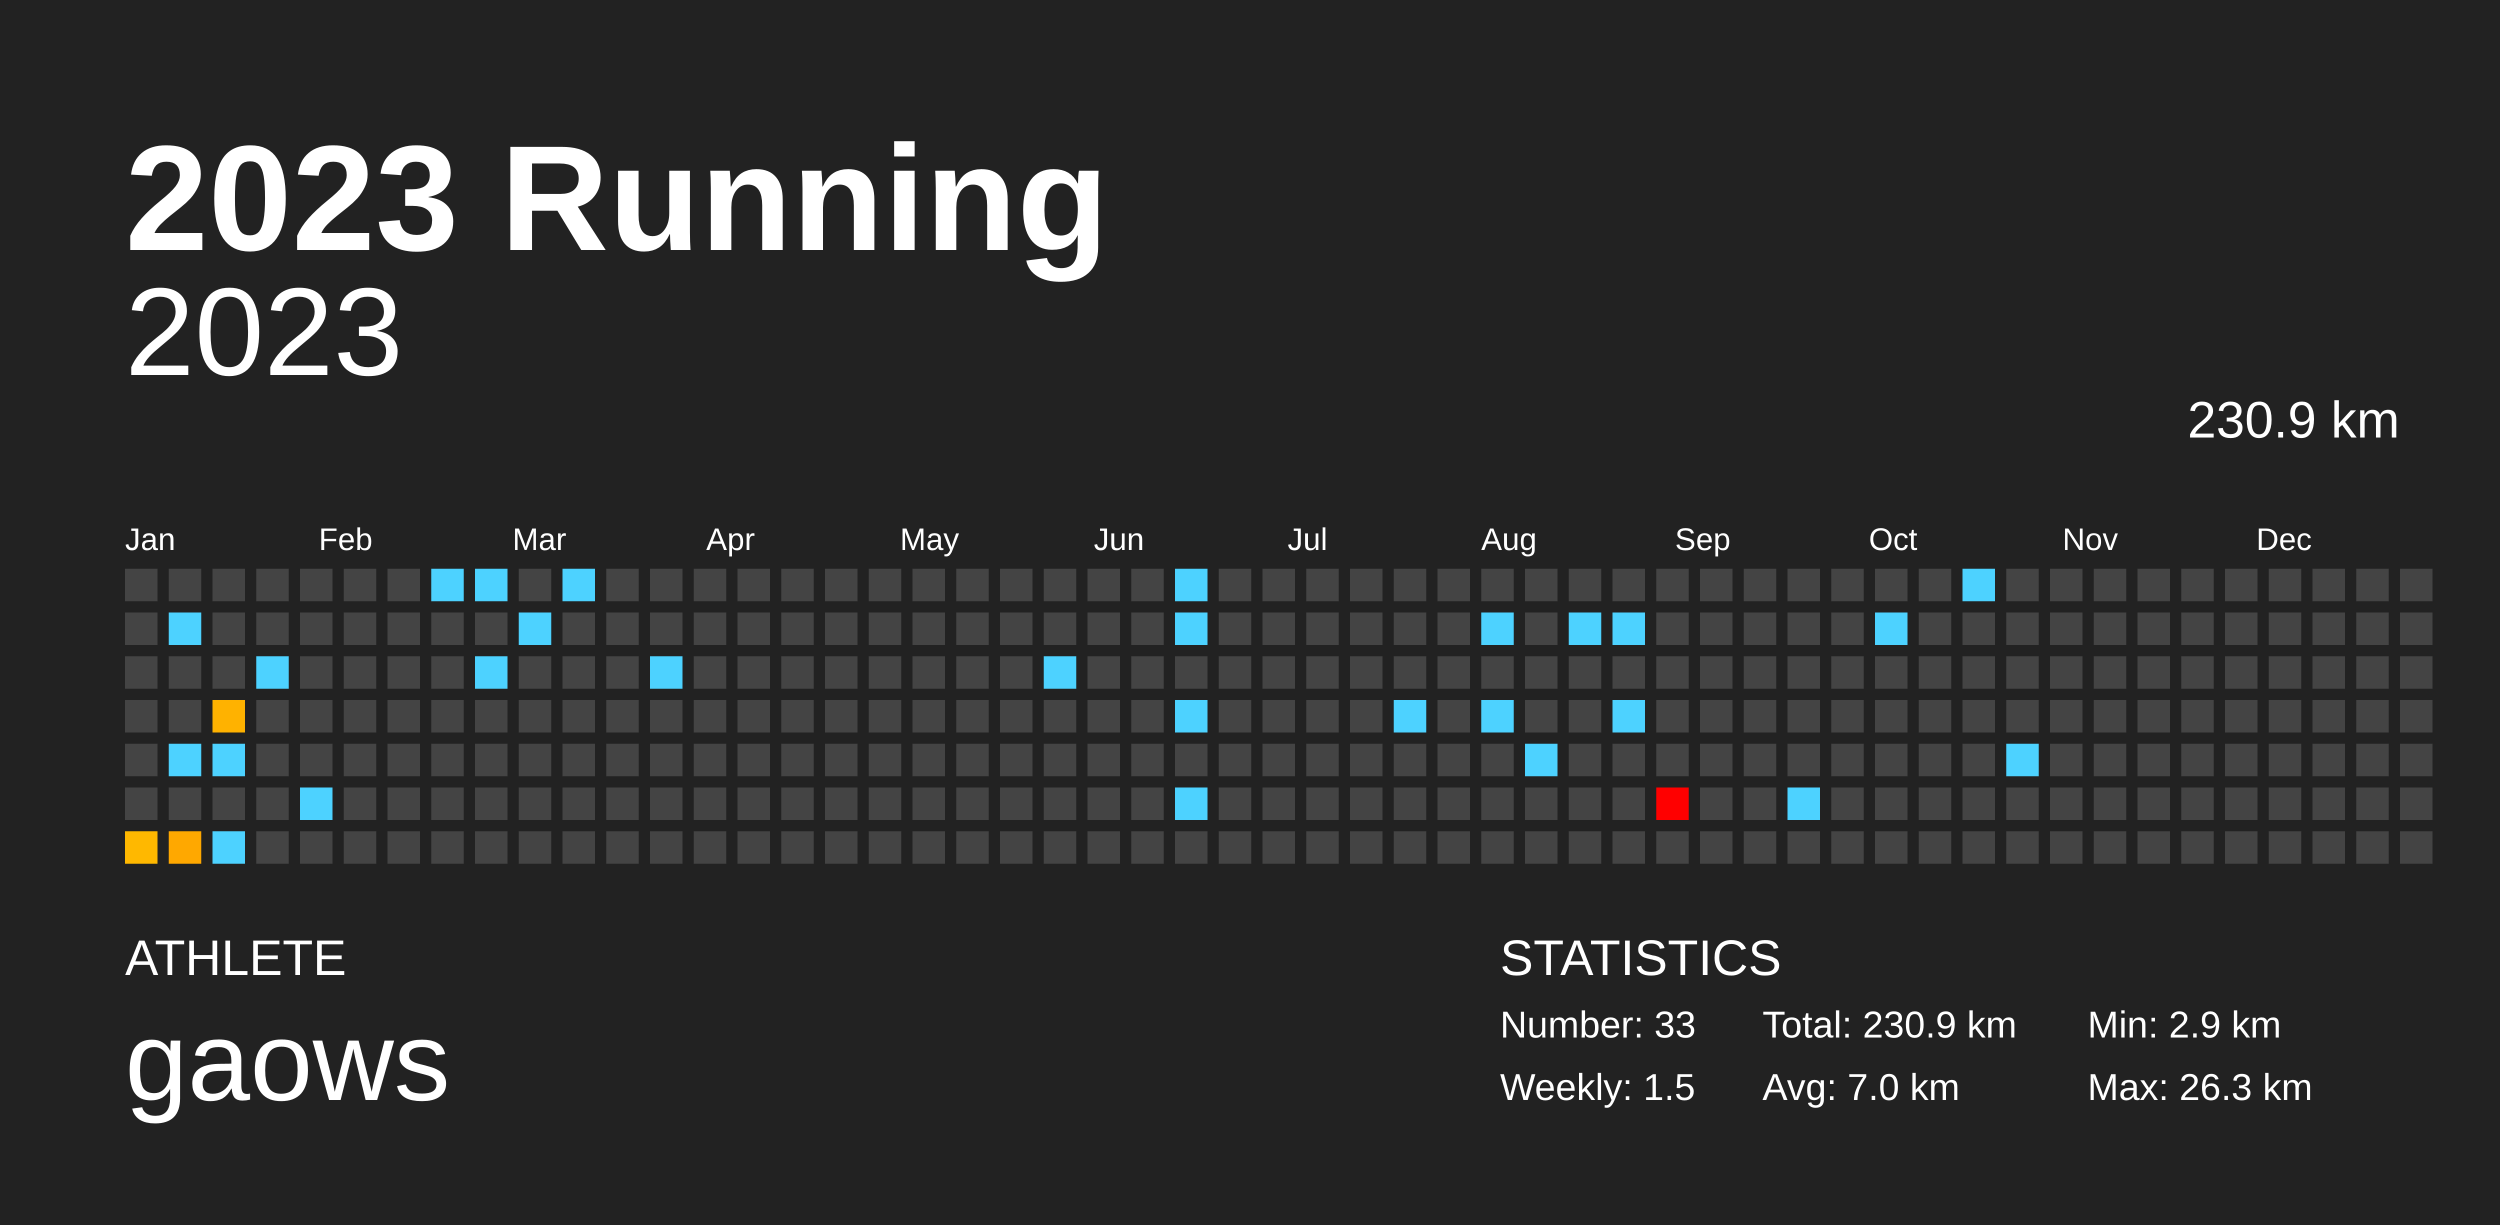
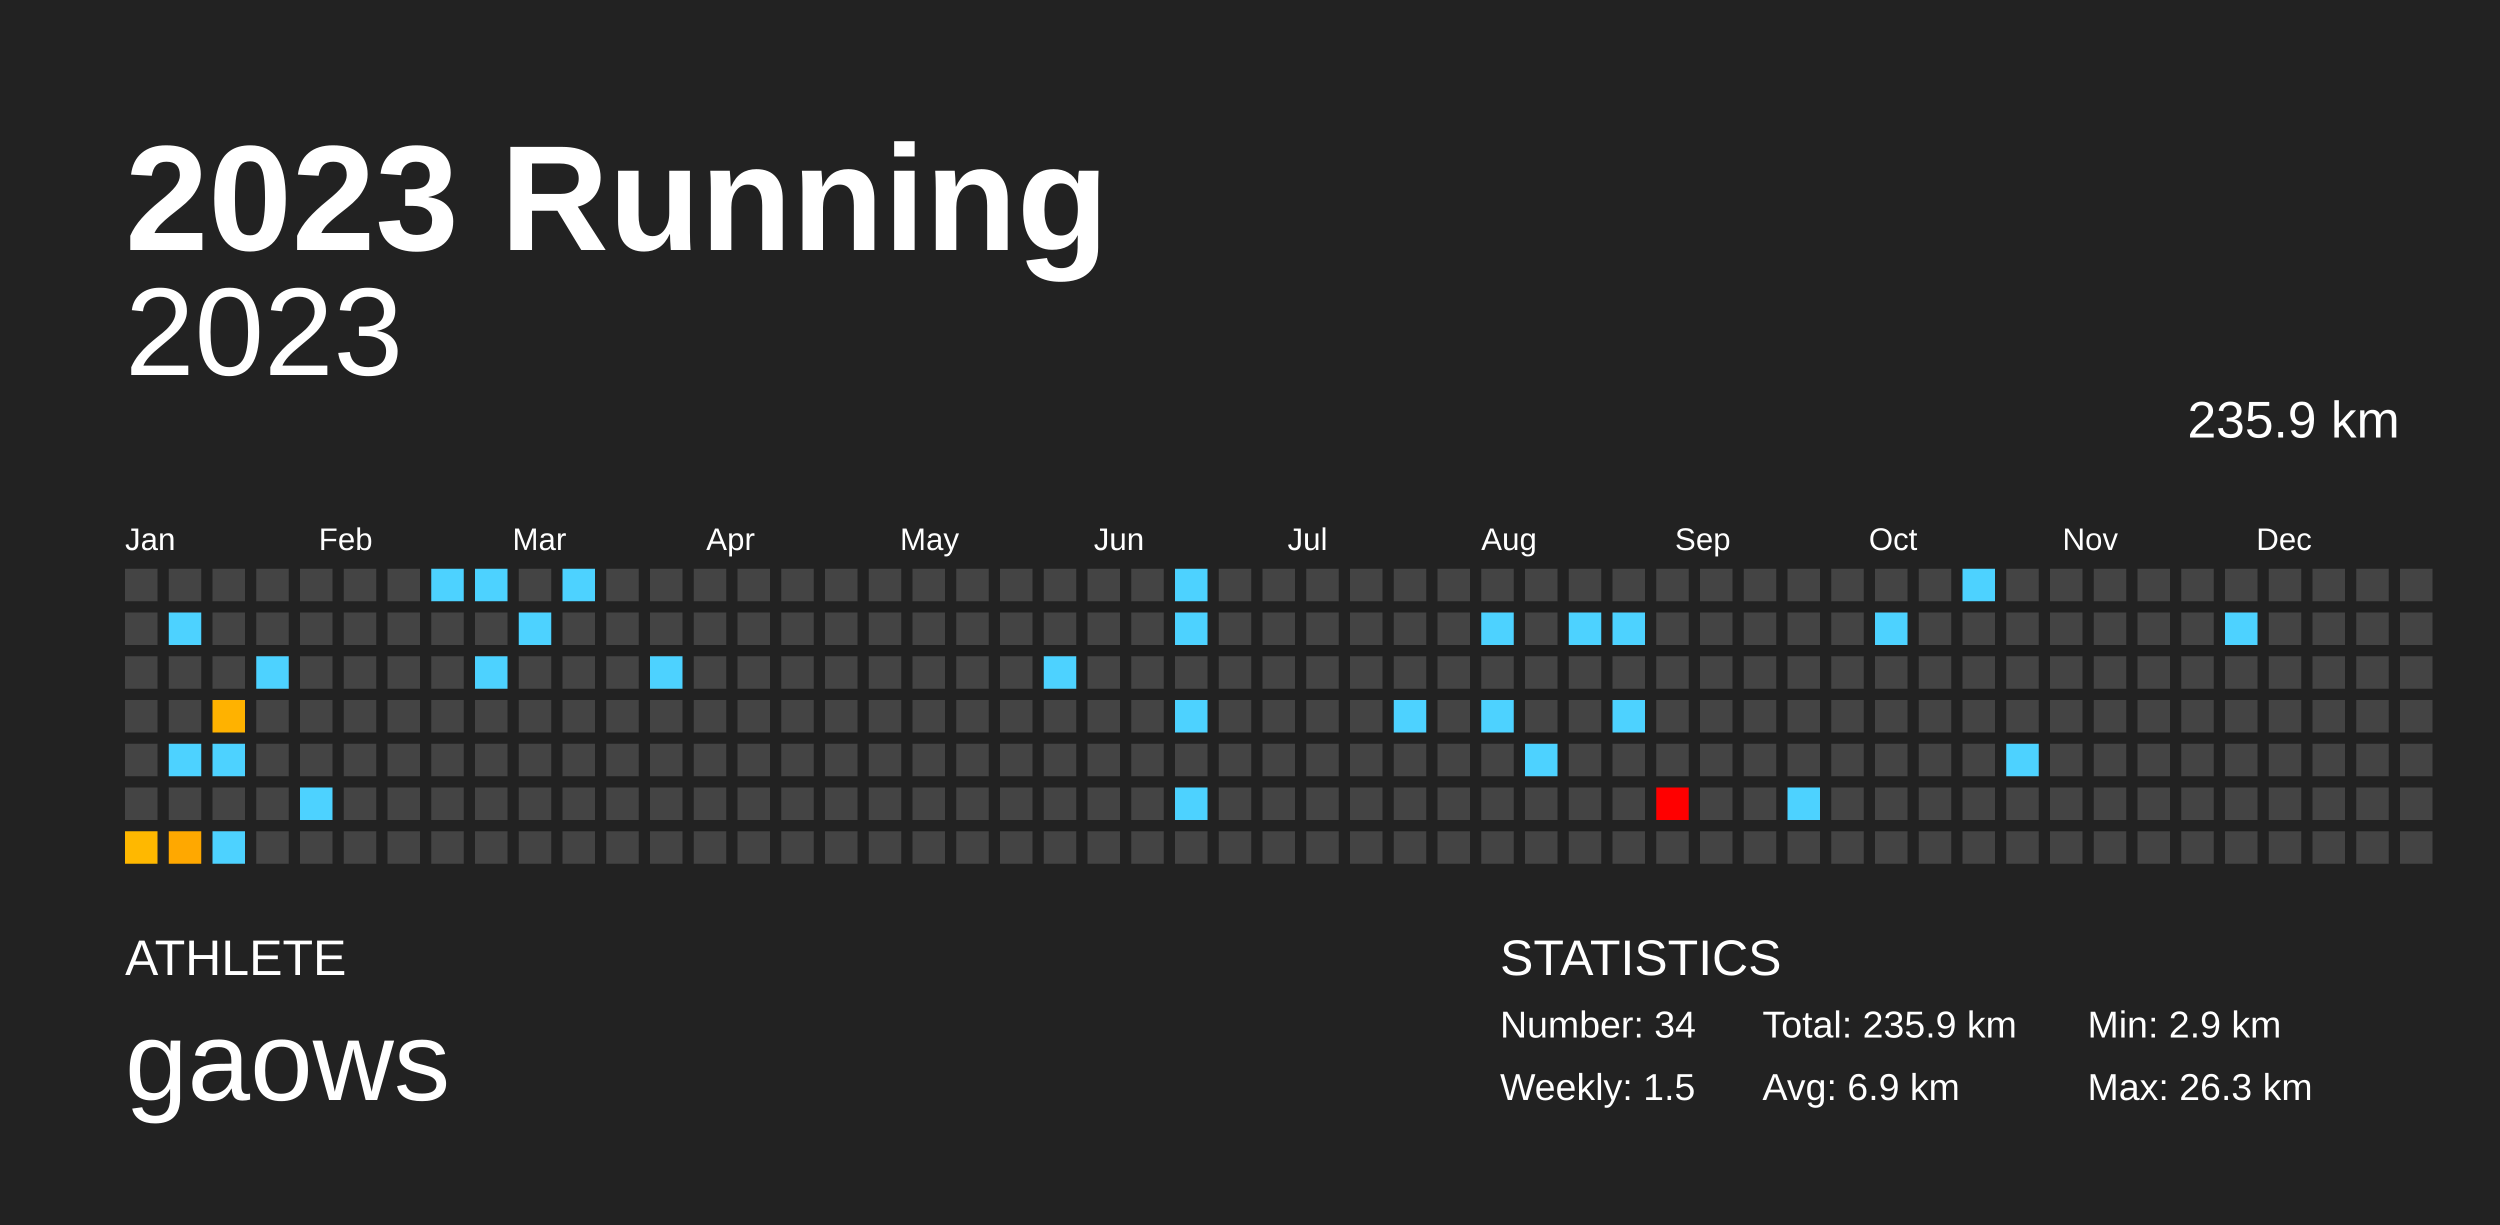
<svg xmlns="http://www.w3.org/2000/svg" baseProfile="full" height="98mm" version="1.1" viewBox="0,0,200,98" width="200mm">
  <defs />
  <rect fill="#222222" height="98" width="200" x="0" y="0" />
  <text fill="#FFFFFF" style="font-size:12px; font-family:Arial; font-weight:bold;" x="10" y="20">2023 Running</text>
  <text fill="#FFFFFF" style="font-size:4px; font-family:Arial" x="10" y="78">ATHLETE</text>
  <text fill="#FFFFFF" style="font-size:9px; font-family:Arial" x="10" y="88">gaows</text>
  <text fill="#FFFFFF" style="font-size:4px; font-family:Arial" x="120" y="78">STATISTICS</text>
-   <text fill="#FFFFFF" style="font-size:3px; font-family:Arial" x="120" y="83">Number: 33</text>
+   <text fill="#FFFFFF" style="font-size:3px; font-family:Arial" x="120" y="83">Number: 34</text>
  <text fill="#FFFFFF" style="font-size:3px; font-family:Arial" x="120" y="88">Weekly: 1.5</text>
-   <text fill="#FFFFFF" style="font-size:3px; font-family:Arial" x="141" y="83">Total: 230.9 km</text>
-   <text fill="#FFFFFF" style="font-size:3px; font-family:Arial" x="141" y="88">Avg: 7.0 km</text>
+   <text fill="#FFFFFF" style="font-size:3px; font-family:Arial" x="141" y="83">Total: 235.9 km</text>
+   <text fill="#FFFFFF" style="font-size:3px; font-family:Arial" x="141" y="88">Avg: 6.9 km</text>
  <text fill="#FFFFFF" style="font-size:3px; font-family:Arial" x="167" y="83">Min: 2.9 km</text>
  <text fill="#FFFFFF" style="font-size:3px; font-family:Arial" x="167" y="88">Max: 26.3 km</text>
  <text alignment-baseline="hanging" fill="#FFFFFF" style="font-size:10.0px; font-family:Arial;" x="10" y="30">2023</text>
-   <text alignment-baseline="hanging" fill="#FFFFFF" style="font-size:4.125px; font-family:Arial;" x="175" y="35">230.9 km</text>
+   <text alignment-baseline="hanging" fill="#FFFFFF" style="font-size:4.125px; font-family:Arial;" x="175" y="35">235.9 km</text>
  <text fill="#FFFFFF" style="font-size:2.5px; font-family:Arial" x="10.0" y="44">Jan</text>
  <text fill="#FFFFFF" style="font-size:2.5px; font-family:Arial" x="25.5" y="44">Feb</text>
  <text fill="#FFFFFF" style="font-size:2.5px; font-family:Arial" x="41.0" y="44">Mar</text>
  <text fill="#FFFFFF" style="font-size:2.5px; font-family:Arial" x="56.5" y="44">Apr</text>
  <text fill="#FFFFFF" style="font-size:2.5px; font-family:Arial" x="72.0" y="44">May</text>
  <text fill="#FFFFFF" style="font-size:2.5px; font-family:Arial" x="87.5" y="44">Jun</text>
  <text fill="#FFFFFF" style="font-size:2.5px; font-family:Arial" x="103.0" y="44">Jul</text>
  <text fill="#FFFFFF" style="font-size:2.5px; font-family:Arial" x="118.5" y="44">Aug</text>
  <text fill="#FFFFFF" style="font-size:2.5px; font-family:Arial" x="134.0" y="44">Sep</text>
  <text fill="#FFFFFF" style="font-size:2.5px; font-family:Arial" x="149.5" y="44">Oct</text>
  <text fill="#FFFFFF" style="font-size:2.5px; font-family:Arial" x="165.0" y="44">Nov</text>
  <text fill="#FFFFFF" style="font-size:2.5px; font-family:Arial" x="180.5" y="44">Dec</text>
  <rect fill="#444444" height="2.6" width="2.6" x="10.0" y="45.5" />
  <rect fill="#444444" height="2.6" width="2.6" x="10.0" y="49.0" />
  <rect fill="#444444" height="2.6" width="2.6" x="10.0" y="52.5" />
  <rect fill="#444444" height="2.6" width="2.6" x="10.0" y="56.0" />
  <rect fill="#444444" height="2.6" width="2.6" x="10.0" y="59.5" />
  <rect fill="#444444" height="2.6" width="2.6" x="10.0" y="63.0" />
  <rect fill="#ffb800" height="2.6" width="2.6" x="10.0" y="66.5" />
  <rect fill="#444444" height="2.6" width="2.6" x="13.5" y="45.5" />
  <rect fill="#4dd2ff" height="2.6" width="2.6" x="13.5" y="49.0" />
  <rect fill="#444444" height="2.6" width="2.6" x="13.5" y="52.5" />
  <rect fill="#444444" height="2.6" width="2.6" x="13.5" y="56.0" />
  <rect fill="#4dd2ff" height="2.6" width="2.6" x="13.5" y="59.5" />
  <rect fill="#444444" height="2.6" width="2.6" x="13.5" y="63.0" />
  <rect fill="#ffa800" height="2.6" width="2.6" x="13.5" y="66.5" />
  <rect fill="#444444" height="2.6" width="2.6" x="17.0" y="45.5" />
  <rect fill="#444444" height="2.6" width="2.6" x="17.0" y="49.0" />
  <rect fill="#444444" height="2.6" width="2.6" x="17.0" y="52.5" />
  <rect fill="#ffb200" height="2.6" width="2.6" x="17.0" y="56.0" />
  <rect fill="#4dd2ff" height="2.6" width="2.6" x="17.0" y="59.5" />
  <rect fill="#444444" height="2.6" width="2.6" x="17.0" y="63.0" />
  <rect fill="#4dd2ff" height="2.6" width="2.6" x="17.0" y="66.5" />
  <rect fill="#444444" height="2.6" width="2.6" x="20.5" y="45.5" />
  <rect fill="#444444" height="2.6" width="2.6" x="20.5" y="49.0" />
  <rect fill="#4dd2ff" height="2.6" width="2.6" x="20.5" y="52.5" />
  <rect fill="#444444" height="2.6" width="2.6" x="20.5" y="56.0" />
  <rect fill="#444444" height="2.6" width="2.6" x="20.5" y="59.5" />
  <rect fill="#444444" height="2.6" width="2.6" x="20.5" y="63.0" />
  <rect fill="#444444" height="2.6" width="2.6" x="20.5" y="66.5" />
  <rect fill="#444444" height="2.6" width="2.6" x="24.0" y="45.5" />
  <rect fill="#444444" height="2.6" width="2.6" x="24.0" y="49.0" />
  <rect fill="#444444" height="2.6" width="2.6" x="24.0" y="52.5" />
  <rect fill="#444444" height="2.6" width="2.6" x="24.0" y="56.0" />
  <rect fill="#444444" height="2.6" width="2.6" x="24.0" y="59.5" />
  <rect fill="#4dd2ff" height="2.6" width="2.6" x="24.0" y="63.0" />
  <rect fill="#444444" height="2.6" width="2.6" x="24.0" y="66.5" />
  <rect fill="#444444" height="2.6" width="2.6" x="27.5" y="45.5" />
  <rect fill="#444444" height="2.6" width="2.6" x="27.5" y="49.0" />
  <rect fill="#444444" height="2.6" width="2.6" x="27.5" y="52.5" />
  <rect fill="#444444" height="2.6" width="2.6" x="27.5" y="56.0" />
  <rect fill="#444444" height="2.6" width="2.6" x="27.5" y="59.5" />
  <rect fill="#444444" height="2.6" width="2.6" x="27.5" y="63.0" />
  <rect fill="#444444" height="2.6" width="2.6" x="27.5" y="66.5" />
  <rect fill="#444444" height="2.6" width="2.6" x="31.0" y="45.5" />
  <rect fill="#444444" height="2.6" width="2.6" x="31.0" y="49.0" />
  <rect fill="#444444" height="2.6" width="2.6" x="31.0" y="52.5" />
  <rect fill="#444444" height="2.6" width="2.6" x="31.0" y="56.0" />
  <rect fill="#444444" height="2.6" width="2.6" x="31.0" y="59.5" />
  <rect fill="#444444" height="2.6" width="2.6" x="31.0" y="63.0" />
  <rect fill="#444444" height="2.6" width="2.6" x="31.0" y="66.5" />
  <rect fill="#4dd2ff" height="2.6" width="2.6" x="34.5" y="45.5" />
  <rect fill="#444444" height="2.6" width="2.6" x="34.5" y="49.0" />
  <rect fill="#444444" height="2.6" width="2.6" x="34.5" y="52.5" />
  <rect fill="#444444" height="2.6" width="2.6" x="34.5" y="56.0" />
  <rect fill="#444444" height="2.6" width="2.6" x="34.5" y="59.5" />
  <rect fill="#444444" height="2.6" width="2.6" x="34.5" y="63.0" />
  <rect fill="#444444" height="2.6" width="2.6" x="34.5" y="66.5" />
  <rect fill="#4dd2ff" height="2.6" width="2.6" x="38.0" y="45.5" />
  <rect fill="#444444" height="2.6" width="2.6" x="38.0" y="49.0" />
  <rect fill="#4dd2ff" height="2.6" width="2.6" x="38.0" y="52.5" />
  <rect fill="#444444" height="2.6" width="2.6" x="38.0" y="56.0" />
  <rect fill="#444444" height="2.6" width="2.6" x="38.0" y="59.5" />
  <rect fill="#444444" height="2.6" width="2.6" x="38.0" y="63.0" />
  <rect fill="#444444" height="2.6" width="2.6" x="38.0" y="66.5" />
  <rect fill="#444444" height="2.6" width="2.6" x="41.5" y="45.5" />
  <rect fill="#4dd2ff" height="2.6" width="2.6" x="41.5" y="49.0" />
  <rect fill="#444444" height="2.6" width="2.6" x="41.5" y="52.5" />
  <rect fill="#444444" height="2.6" width="2.6" x="41.5" y="56.0" />
  <rect fill="#444444" height="2.6" width="2.6" x="41.5" y="59.5" />
  <rect fill="#444444" height="2.6" width="2.6" x="41.5" y="63.0" />
  <rect fill="#444444" height="2.6" width="2.6" x="41.5" y="66.5" />
  <rect fill="#4dd2ff" height="2.6" width="2.6" x="45.0" y="45.5" />
  <rect fill="#444444" height="2.6" width="2.6" x="45.0" y="49.0" />
  <rect fill="#444444" height="2.6" width="2.6" x="45.0" y="52.5" />
  <rect fill="#444444" height="2.6" width="2.6" x="45.0" y="56.0" />
  <rect fill="#444444" height="2.6" width="2.6" x="45.0" y="59.5" />
  <rect fill="#444444" height="2.6" width="2.6" x="45.0" y="63.0" />
  <rect fill="#444444" height="2.6" width="2.6" x="45.0" y="66.5" />
  <rect fill="#444444" height="2.6" width="2.6" x="48.5" y="45.5" />
  <rect fill="#444444" height="2.6" width="2.6" x="48.5" y="49.0" />
  <rect fill="#444444" height="2.6" width="2.6" x="48.5" y="52.5" />
  <rect fill="#444444" height="2.6" width="2.6" x="48.5" y="56.0" />
  <rect fill="#444444" height="2.6" width="2.6" x="48.5" y="59.5" />
  <rect fill="#444444" height="2.6" width="2.6" x="48.5" y="63.0" />
  <rect fill="#444444" height="2.6" width="2.6" x="48.5" y="66.5" />
  <rect fill="#444444" height="2.6" width="2.6" x="52.0" y="45.5" />
  <rect fill="#444444" height="2.6" width="2.6" x="52.0" y="49.0" />
  <rect fill="#4dd2ff" height="2.6" width="2.6" x="52.0" y="52.5" />
  <rect fill="#444444" height="2.6" width="2.6" x="52.0" y="56.0" />
  <rect fill="#444444" height="2.6" width="2.6" x="52.0" y="59.5" />
  <rect fill="#444444" height="2.6" width="2.6" x="52.0" y="63.0" />
  <rect fill="#444444" height="2.6" width="2.6" x="52.0" y="66.5" />
  <rect fill="#444444" height="2.6" width="2.6" x="55.5" y="45.5" />
  <rect fill="#444444" height="2.6" width="2.6" x="55.5" y="49.0" />
  <rect fill="#444444" height="2.6" width="2.6" x="55.5" y="52.5" />
  <rect fill="#444444" height="2.6" width="2.6" x="55.5" y="56.0" />
  <rect fill="#444444" height="2.6" width="2.6" x="55.5" y="59.5" />
  <rect fill="#444444" height="2.6" width="2.6" x="55.5" y="63.0" />
  <rect fill="#444444" height="2.6" width="2.6" x="55.5" y="66.5" />
  <rect fill="#444444" height="2.6" width="2.6" x="59.0" y="45.5" />
  <rect fill="#444444" height="2.6" width="2.6" x="59.0" y="49.0" />
  <rect fill="#444444" height="2.6" width="2.6" x="59.0" y="52.5" />
  <rect fill="#444444" height="2.6" width="2.6" x="59.0" y="56.0" />
  <rect fill="#444444" height="2.6" width="2.6" x="59.0" y="59.5" />
  <rect fill="#444444" height="2.6" width="2.6" x="59.0" y="63.0" />
  <rect fill="#444444" height="2.6" width="2.6" x="59.0" y="66.5" />
  <rect fill="#444444" height="2.6" width="2.6" x="62.5" y="45.5" />
  <rect fill="#444444" height="2.6" width="2.6" x="62.5" y="49.0" />
  <rect fill="#444444" height="2.6" width="2.6" x="62.5" y="52.5" />
  <rect fill="#444444" height="2.6" width="2.6" x="62.5" y="56.0" />
  <rect fill="#444444" height="2.6" width="2.6" x="62.5" y="59.5" />
  <rect fill="#444444" height="2.6" width="2.6" x="62.5" y="63.0" />
  <rect fill="#444444" height="2.6" width="2.6" x="62.5" y="66.5" />
  <rect fill="#444444" height="2.6" width="2.6" x="66.0" y="45.5" />
  <rect fill="#444444" height="2.6" width="2.6" x="66.0" y="49.0" />
  <rect fill="#444444" height="2.6" width="2.6" x="66.0" y="52.5" />
  <rect fill="#444444" height="2.6" width="2.6" x="66.0" y="56.0" />
  <rect fill="#444444" height="2.6" width="2.6" x="66.0" y="59.5" />
  <rect fill="#444444" height="2.6" width="2.6" x="66.0" y="63.0" />
  <rect fill="#444444" height="2.6" width="2.6" x="66.0" y="66.5" />
  <rect fill="#444444" height="2.6" width="2.6" x="69.5" y="45.5" />
  <rect fill="#444444" height="2.6" width="2.6" x="69.5" y="49.0" />
  <rect fill="#444444" height="2.6" width="2.6" x="69.5" y="52.5" />
  <rect fill="#444444" height="2.6" width="2.6" x="69.5" y="56.0" />
  <rect fill="#444444" height="2.6" width="2.6" x="69.5" y="59.5" />
  <rect fill="#444444" height="2.6" width="2.6" x="69.5" y="63.0" />
  <rect fill="#444444" height="2.6" width="2.6" x="69.5" y="66.5" />
  <rect fill="#444444" height="2.6" width="2.6" x="73.0" y="45.5" />
  <rect fill="#444444" height="2.6" width="2.6" x="73.0" y="49.0" />
  <rect fill="#444444" height="2.6" width="2.6" x="73.0" y="52.5" />
  <rect fill="#444444" height="2.6" width="2.6" x="73.0" y="56.0" />
  <rect fill="#444444" height="2.6" width="2.6" x="73.0" y="59.5" />
  <rect fill="#444444" height="2.6" width="2.6" x="73.0" y="63.0" />
  <rect fill="#444444" height="2.6" width="2.6" x="73.0" y="66.5" />
  <rect fill="#444444" height="2.6" width="2.6" x="76.5" y="45.5" />
  <rect fill="#444444" height="2.6" width="2.6" x="76.5" y="49.0" />
  <rect fill="#444444" height="2.6" width="2.6" x="76.5" y="52.5" />
  <rect fill="#444444" height="2.6" width="2.6" x="76.5" y="56.0" />
  <rect fill="#444444" height="2.6" width="2.6" x="76.5" y="59.5" />
  <rect fill="#444444" height="2.6" width="2.6" x="76.5" y="63.0" />
  <rect fill="#444444" height="2.6" width="2.6" x="76.5" y="66.5" />
  <rect fill="#444444" height="2.6" width="2.6" x="80.0" y="45.5" />
  <rect fill="#444444" height="2.6" width="2.6" x="80.0" y="49.0" />
  <rect fill="#444444" height="2.6" width="2.6" x="80.0" y="52.5" />
  <rect fill="#444444" height="2.6" width="2.6" x="80.0" y="56.0" />
  <rect fill="#444444" height="2.6" width="2.6" x="80.0" y="59.5" />
  <rect fill="#444444" height="2.6" width="2.6" x="80.0" y="63.0" />
  <rect fill="#444444" height="2.6" width="2.6" x="80.0" y="66.5" />
  <rect fill="#444444" height="2.6" width="2.6" x="83.5" y="45.5" />
  <rect fill="#444444" height="2.6" width="2.6" x="83.5" y="49.0" />
  <rect fill="#4dd2ff" height="2.6" width="2.6" x="83.5" y="52.5" />
  <rect fill="#444444" height="2.6" width="2.6" x="83.5" y="56.0" />
  <rect fill="#444444" height="2.6" width="2.6" x="83.5" y="59.5" />
  <rect fill="#444444" height="2.6" width="2.6" x="83.5" y="63.0" />
  <rect fill="#444444" height="2.6" width="2.6" x="83.5" y="66.5" />
  <rect fill="#444444" height="2.6" width="2.6" x="87.0" y="45.5" />
  <rect fill="#444444" height="2.6" width="2.6" x="87.0" y="49.0" />
  <rect fill="#444444" height="2.6" width="2.6" x="87.0" y="52.5" />
  <rect fill="#444444" height="2.6" width="2.6" x="87.0" y="56.0" />
  <rect fill="#444444" height="2.6" width="2.6" x="87.0" y="59.5" />
  <rect fill="#444444" height="2.6" width="2.6" x="87.0" y="63.0" />
  <rect fill="#444444" height="2.6" width="2.6" x="87.0" y="66.5" />
  <rect fill="#444444" height="2.6" width="2.6" x="90.5" y="45.5" />
  <rect fill="#444444" height="2.6" width="2.6" x="90.5" y="49.0" />
  <rect fill="#444444" height="2.6" width="2.6" x="90.5" y="52.5" />
  <rect fill="#444444" height="2.6" width="2.6" x="90.5" y="56.0" />
  <rect fill="#444444" height="2.6" width="2.6" x="90.5" y="59.5" />
  <rect fill="#444444" height="2.6" width="2.6" x="90.5" y="63.0" />
  <rect fill="#444444" height="2.6" width="2.6" x="90.5" y="66.5" />
  <rect fill="#4dd2ff" height="2.6" width="2.6" x="94.0" y="45.5" />
  <rect fill="#4dd2ff" height="2.6" width="2.6" x="94.0" y="49.0" />
  <rect fill="#444444" height="2.6" width="2.6" x="94.0" y="52.5" />
  <rect fill="#4dd2ff" height="2.6" width="2.6" x="94.0" y="56.0" />
  <rect fill="#444444" height="2.6" width="2.6" x="94.0" y="59.5" />
  <rect fill="#4dd2ff" height="2.6" width="2.6" x="94.0" y="63.0" />
  <rect fill="#444444" height="2.6" width="2.6" x="94.0" y="66.5" />
  <rect fill="#444444" height="2.6" width="2.6" x="97.5" y="45.5" />
  <rect fill="#444444" height="2.6" width="2.6" x="97.5" y="49.0" />
  <rect fill="#444444" height="2.6" width="2.6" x="97.5" y="52.5" />
  <rect fill="#444444" height="2.6" width="2.6" x="97.5" y="56.0" />
  <rect fill="#444444" height="2.6" width="2.6" x="97.5" y="59.5" />
  <rect fill="#444444" height="2.6" width="2.6" x="97.5" y="63.0" />
  <rect fill="#444444" height="2.6" width="2.6" x="97.5" y="66.5" />
  <rect fill="#444444" height="2.6" width="2.6" x="101.0" y="45.5" />
  <rect fill="#444444" height="2.6" width="2.6" x="101.0" y="49.0" />
  <rect fill="#444444" height="2.6" width="2.6" x="101.0" y="52.5" />
  <rect fill="#444444" height="2.6" width="2.6" x="101.0" y="56.0" />
  <rect fill="#444444" height="2.6" width="2.6" x="101.0" y="59.5" />
  <rect fill="#444444" height="2.6" width="2.6" x="101.0" y="63.0" />
  <rect fill="#444444" height="2.6" width="2.6" x="101.0" y="66.5" />
  <rect fill="#444444" height="2.6" width="2.6" x="104.5" y="45.5" />
  <rect fill="#444444" height="2.6" width="2.6" x="104.5" y="49.0" />
  <rect fill="#444444" height="2.6" width="2.6" x="104.5" y="52.5" />
  <rect fill="#444444" height="2.6" width="2.6" x="104.5" y="56.0" />
  <rect fill="#444444" height="2.6" width="2.6" x="104.5" y="59.5" />
  <rect fill="#444444" height="2.6" width="2.6" x="104.5" y="63.0" />
  <rect fill="#444444" height="2.6" width="2.6" x="104.5" y="66.5" />
  <rect fill="#444444" height="2.6" width="2.6" x="108.0" y="45.5" />
  <rect fill="#444444" height="2.6" width="2.6" x="108.0" y="49.0" />
  <rect fill="#444444" height="2.6" width="2.6" x="108.0" y="52.5" />
  <rect fill="#444444" height="2.6" width="2.6" x="108.0" y="56.0" />
  <rect fill="#444444" height="2.6" width="2.6" x="108.0" y="59.5" />
  <rect fill="#444444" height="2.6" width="2.6" x="108.0" y="63.0" />
  <rect fill="#444444" height="2.6" width="2.6" x="108.0" y="66.5" />
  <rect fill="#444444" height="2.6" width="2.6" x="111.5" y="45.5" />
  <rect fill="#444444" height="2.6" width="2.6" x="111.5" y="49.0" />
  <rect fill="#444444" height="2.6" width="2.6" x="111.5" y="52.5" />
  <rect fill="#4dd2ff" height="2.6" width="2.6" x="111.5" y="56.0" />
  <rect fill="#444444" height="2.6" width="2.6" x="111.5" y="59.5" />
  <rect fill="#444444" height="2.6" width="2.6" x="111.5" y="63.0" />
  <rect fill="#444444" height="2.6" width="2.6" x="111.5" y="66.5" />
  <rect fill="#444444" height="2.6" width="2.6" x="115.0" y="45.5" />
  <rect fill="#444444" height="2.6" width="2.6" x="115.0" y="49.0" />
  <rect fill="#444444" height="2.6" width="2.6" x="115.0" y="52.5" />
  <rect fill="#444444" height="2.6" width="2.6" x="115.0" y="56.0" />
  <rect fill="#444444" height="2.6" width="2.6" x="115.0" y="59.5" />
  <rect fill="#444444" height="2.6" width="2.6" x="115.0" y="63.0" />
  <rect fill="#444444" height="2.6" width="2.6" x="115.0" y="66.5" />
  <rect fill="#444444" height="2.6" width="2.6" x="118.5" y="45.5" />
  <rect fill="#4dd2ff" height="2.6" width="2.6" x="118.5" y="49.0" />
  <rect fill="#444444" height="2.6" width="2.6" x="118.5" y="52.5" />
  <rect fill="#4dd2ff" height="2.6" width="2.6" x="118.5" y="56.0" />
  <rect fill="#444444" height="2.6" width="2.6" x="118.5" y="59.5" />
  <rect fill="#444444" height="2.6" width="2.6" x="118.5" y="63.0" />
  <rect fill="#444444" height="2.6" width="2.6" x="118.5" y="66.5" />
  <rect fill="#444444" height="2.6" width="2.6" x="122.0" y="45.5" />
  <rect fill="#444444" height="2.6" width="2.6" x="122.0" y="49.0" />
  <rect fill="#444444" height="2.6" width="2.6" x="122.0" y="52.5" />
  <rect fill="#444444" height="2.6" width="2.6" x="122.0" y="56.0" />
  <rect fill="#4dd2ff" height="2.6" width="2.6" x="122.0" y="59.5" />
  <rect fill="#444444" height="2.6" width="2.6" x="122.0" y="63.0" />
  <rect fill="#444444" height="2.6" width="2.6" x="122.0" y="66.5" />
  <rect fill="#444444" height="2.6" width="2.6" x="125.5" y="45.5" />
  <rect fill="#4dd2ff" height="2.6" width="2.6" x="125.5" y="49.0" />
  <rect fill="#444444" height="2.6" width="2.6" x="125.5" y="52.5" />
  <rect fill="#444444" height="2.6" width="2.6" x="125.5" y="56.0" />
  <rect fill="#444444" height="2.6" width="2.6" x="125.5" y="59.5" />
  <rect fill="#444444" height="2.6" width="2.6" x="125.5" y="63.0" />
  <rect fill="#444444" height="2.6" width="2.6" x="125.5" y="66.5" />
  <rect fill="#444444" height="2.6" width="2.6" x="129.0" y="45.5" />
  <rect fill="#4dd2ff" height="2.6" width="2.6" x="129.0" y="49.0" />
  <rect fill="#444444" height="2.6" width="2.6" x="129.0" y="52.5" />
  <rect fill="#4dd2ff" height="2.6" width="2.6" x="129.0" y="56.0" />
  <rect fill="#444444" height="2.6" width="2.6" x="129.0" y="59.5" />
  <rect fill="#444444" height="2.6" width="2.6" x="129.0" y="63.0" />
  <rect fill="#444444" height="2.6" width="2.6" x="129.0" y="66.5" />
  <rect fill="#444444" height="2.6" width="2.6" x="132.5" y="45.5" />
  <rect fill="#444444" height="2.6" width="2.6" x="132.5" y="49.0" />
  <rect fill="#444444" height="2.6" width="2.6" x="132.5" y="52.5" />
  <rect fill="#444444" height="2.6" width="2.6" x="132.5" y="56.0" />
  <rect fill="#444444" height="2.6" width="2.6" x="132.5" y="59.5" />
  <rect fill="red" height="2.6" width="2.6" x="132.5" y="63.0" />
  <rect fill="#444444" height="2.6" width="2.6" x="132.5" y="66.5" />
  <rect fill="#444444" height="2.6" width="2.6" x="136.0" y="45.5" />
  <rect fill="#444444" height="2.6" width="2.6" x="136.0" y="49.0" />
  <rect fill="#444444" height="2.6" width="2.6" x="136.0" y="52.5" />
  <rect fill="#444444" height="2.6" width="2.6" x="136.0" y="56.0" />
  <rect fill="#444444" height="2.6" width="2.6" x="136.0" y="59.5" />
  <rect fill="#444444" height="2.6" width="2.6" x="136.0" y="63.0" />
  <rect fill="#444444" height="2.6" width="2.6" x="136.0" y="66.5" />
  <rect fill="#444444" height="2.6" width="2.6" x="139.5" y="45.5" />
  <rect fill="#444444" height="2.6" width="2.6" x="139.5" y="49.0" />
  <rect fill="#444444" height="2.6" width="2.6" x="139.5" y="52.5" />
  <rect fill="#444444" height="2.6" width="2.6" x="139.5" y="56.0" />
  <rect fill="#444444" height="2.6" width="2.6" x="139.5" y="59.5" />
  <rect fill="#444444" height="2.6" width="2.6" x="139.5" y="63.0" />
  <rect fill="#444444" height="2.6" width="2.6" x="139.5" y="66.5" />
  <rect fill="#444444" height="2.6" width="2.6" x="143.0" y="45.5" />
  <rect fill="#444444" height="2.6" width="2.6" x="143.0" y="49.0" />
  <rect fill="#444444" height="2.6" width="2.6" x="143.0" y="52.5" />
  <rect fill="#444444" height="2.6" width="2.6" x="143.0" y="56.0" />
  <rect fill="#444444" height="2.6" width="2.6" x="143.0" y="59.5" />
  <rect fill="#4dd2ff" height="2.6" width="2.6" x="143.0" y="63.0" />
  <rect fill="#444444" height="2.6" width="2.6" x="143.0" y="66.5" />
  <rect fill="#444444" height="2.6" width="2.6" x="146.5" y="45.5" />
  <rect fill="#444444" height="2.6" width="2.6" x="146.5" y="49.0" />
  <rect fill="#444444" height="2.6" width="2.6" x="146.5" y="52.5" />
  <rect fill="#444444" height="2.6" width="2.6" x="146.5" y="56.0" />
  <rect fill="#444444" height="2.6" width="2.6" x="146.5" y="59.5" />
  <rect fill="#444444" height="2.6" width="2.6" x="146.5" y="63.0" />
  <rect fill="#444444" height="2.6" width="2.6" x="146.5" y="66.5" />
  <rect fill="#444444" height="2.6" width="2.6" x="150.0" y="45.5" />
  <rect fill="#4dd2ff" height="2.6" width="2.6" x="150.0" y="49.0" />
  <rect fill="#444444" height="2.6" width="2.6" x="150.0" y="52.5" />
  <rect fill="#444444" height="2.6" width="2.6" x="150.0" y="56.0" />
  <rect fill="#444444" height="2.6" width="2.6" x="150.0" y="59.5" />
  <rect fill="#444444" height="2.6" width="2.6" x="150.0" y="63.0" />
  <rect fill="#444444" height="2.6" width="2.6" x="150.0" y="66.5" />
  <rect fill="#444444" height="2.6" width="2.6" x="153.5" y="45.5" />
  <rect fill="#444444" height="2.6" width="2.6" x="153.5" y="49.0" />
  <rect fill="#444444" height="2.6" width="2.6" x="153.5" y="52.5" />
  <rect fill="#444444" height="2.6" width="2.6" x="153.5" y="56.0" />
  <rect fill="#444444" height="2.6" width="2.6" x="153.5" y="59.5" />
  <rect fill="#444444" height="2.6" width="2.6" x="153.5" y="63.0" />
  <rect fill="#444444" height="2.6" width="2.6" x="153.5" y="66.5" />
  <rect fill="#4dd2ff" height="2.6" width="2.6" x="157.0" y="45.5" />
  <rect fill="#444444" height="2.6" width="2.6" x="157.0" y="49.0" />
  <rect fill="#444444" height="2.6" width="2.6" x="157.0" y="52.5" />
  <rect fill="#444444" height="2.6" width="2.6" x="157.0" y="56.0" />
  <rect fill="#444444" height="2.6" width="2.6" x="157.0" y="59.5" />
  <rect fill="#444444" height="2.6" width="2.6" x="157.0" y="63.0" />
  <rect fill="#444444" height="2.6" width="2.6" x="157.0" y="66.5" />
  <rect fill="#444444" height="2.6" width="2.6" x="160.5" y="45.5" />
  <rect fill="#444444" height="2.6" width="2.6" x="160.5" y="49.0" />
  <rect fill="#444444" height="2.6" width="2.6" x="160.5" y="52.5" />
  <rect fill="#444444" height="2.6" width="2.6" x="160.5" y="56.0" />
  <rect fill="#4dd2ff" height="2.6" width="2.6" x="160.5" y="59.5" />
  <rect fill="#444444" height="2.6" width="2.6" x="160.5" y="63.0" />
  <rect fill="#444444" height="2.6" width="2.6" x="160.5" y="66.5" />
  <rect fill="#444444" height="2.6" width="2.6" x="164.0" y="45.5" />
  <rect fill="#444444" height="2.6" width="2.6" x="164.0" y="49.0" />
  <rect fill="#444444" height="2.6" width="2.6" x="164.0" y="52.5" />
  <rect fill="#444444" height="2.6" width="2.6" x="164.0" y="56.0" />
  <rect fill="#444444" height="2.6" width="2.6" x="164.0" y="59.5" />
  <rect fill="#444444" height="2.6" width="2.6" x="164.0" y="63.0" />
  <rect fill="#444444" height="2.6" width="2.6" x="164.0" y="66.5" />
  <rect fill="#444444" height="2.6" width="2.6" x="167.5" y="45.5" />
  <rect fill="#444444" height="2.6" width="2.6" x="167.5" y="49.0" />
  <rect fill="#444444" height="2.6" width="2.6" x="167.5" y="52.5" />
  <rect fill="#444444" height="2.6" width="2.6" x="167.5" y="56.0" />
  <rect fill="#444444" height="2.6" width="2.6" x="167.5" y="59.5" />
  <rect fill="#444444" height="2.6" width="2.6" x="167.5" y="63.0" />
  <rect fill="#444444" height="2.6" width="2.6" x="167.5" y="66.5" />
  <rect fill="#444444" height="2.6" width="2.6" x="171.0" y="45.5" />
  <rect fill="#444444" height="2.6" width="2.6" x="171.0" y="49.0" />
  <rect fill="#444444" height="2.6" width="2.6" x="171.0" y="52.5" />
  <rect fill="#444444" height="2.6" width="2.6" x="171.0" y="56.0" />
  <rect fill="#444444" height="2.6" width="2.6" x="171.0" y="59.5" />
  <rect fill="#444444" height="2.6" width="2.6" x="171.0" y="63.0" />
  <rect fill="#444444" height="2.6" width="2.6" x="171.0" y="66.5" />
  <rect fill="#444444" height="2.6" width="2.6" x="174.5" y="45.5" />
  <rect fill="#444444" height="2.6" width="2.6" x="174.5" y="49.0" />
  <rect fill="#444444" height="2.6" width="2.6" x="174.5" y="52.5" />
  <rect fill="#444444" height="2.6" width="2.6" x="174.5" y="56.0" />
  <rect fill="#444444" height="2.6" width="2.6" x="174.5" y="59.5" />
  <rect fill="#444444" height="2.6" width="2.6" x="174.5" y="63.0" />
  <rect fill="#444444" height="2.6" width="2.6" x="174.5" y="66.5" />
  <rect fill="#444444" height="2.6" width="2.6" x="178.0" y="45.5" />
-   <rect fill="#444444" height="2.6" width="2.6" x="178.0" y="49.0" />
+   <rect fill="#4dd2ff" height="2.6" width="2.6" x="178.0" y="49.0" />
  <rect fill="#444444" height="2.6" width="2.6" x="178.0" y="52.5" />
  <rect fill="#444444" height="2.6" width="2.6" x="178.0" y="56.0" />
  <rect fill="#444444" height="2.6" width="2.6" x="178.0" y="59.5" />
  <rect fill="#444444" height="2.6" width="2.6" x="178.0" y="63.0" />
  <rect fill="#444444" height="2.6" width="2.6" x="178.0" y="66.5" />
  <rect fill="#444444" height="2.6" width="2.6" x="181.5" y="45.5" />
  <rect fill="#444444" height="2.6" width="2.6" x="181.5" y="49.0" />
  <rect fill="#444444" height="2.6" width="2.6" x="181.5" y="52.5" />
  <rect fill="#444444" height="2.6" width="2.6" x="181.5" y="56.0" />
  <rect fill="#444444" height="2.6" width="2.6" x="181.5" y="59.5" />
  <rect fill="#444444" height="2.6" width="2.6" x="181.5" y="63.0" />
  <rect fill="#444444" height="2.6" width="2.6" x="181.5" y="66.5" />
  <rect fill="#444444" height="2.6" width="2.6" x="185.0" y="45.5" />
  <rect fill="#444444" height="2.6" width="2.6" x="185.0" y="49.0" />
  <rect fill="#444444" height="2.6" width="2.6" x="185.0" y="52.5" />
  <rect fill="#444444" height="2.6" width="2.6" x="185.0" y="56.0" />
  <rect fill="#444444" height="2.6" width="2.6" x="185.0" y="59.5" />
  <rect fill="#444444" height="2.6" width="2.6" x="185.0" y="63.0" />
  <rect fill="#444444" height="2.6" width="2.6" x="185.0" y="66.5" />
  <rect fill="#444444" height="2.6" width="2.6" x="188.5" y="45.5" />
  <rect fill="#444444" height="2.6" width="2.6" x="188.5" y="49.0" />
  <rect fill="#444444" height="2.6" width="2.6" x="188.5" y="52.5" />
  <rect fill="#444444" height="2.6" width="2.6" x="188.5" y="56.0" />
  <rect fill="#444444" height="2.6" width="2.6" x="188.5" y="59.5" />
  <rect fill="#444444" height="2.6" width="2.6" x="188.5" y="63.0" />
  <rect fill="#444444" height="2.6" width="2.6" x="188.5" y="66.5" />
  <rect fill="#444444" height="2.6" width="2.6" x="192.0" y="45.5" />
  <rect fill="#444444" height="2.6" width="2.6" x="192.0" y="49.0" />
  <rect fill="#444444" height="2.6" width="2.6" x="192.0" y="52.5" />
  <rect fill="#444444" height="2.6" width="2.6" x="192.0" y="56.0" />
  <rect fill="#444444" height="2.6" width="2.6" x="192.0" y="59.5" />
  <rect fill="#444444" height="2.6" width="2.6" x="192.0" y="63.0" />
  <rect fill="#444444" height="2.6" width="2.6" x="192.0" y="66.5" />
</svg>
